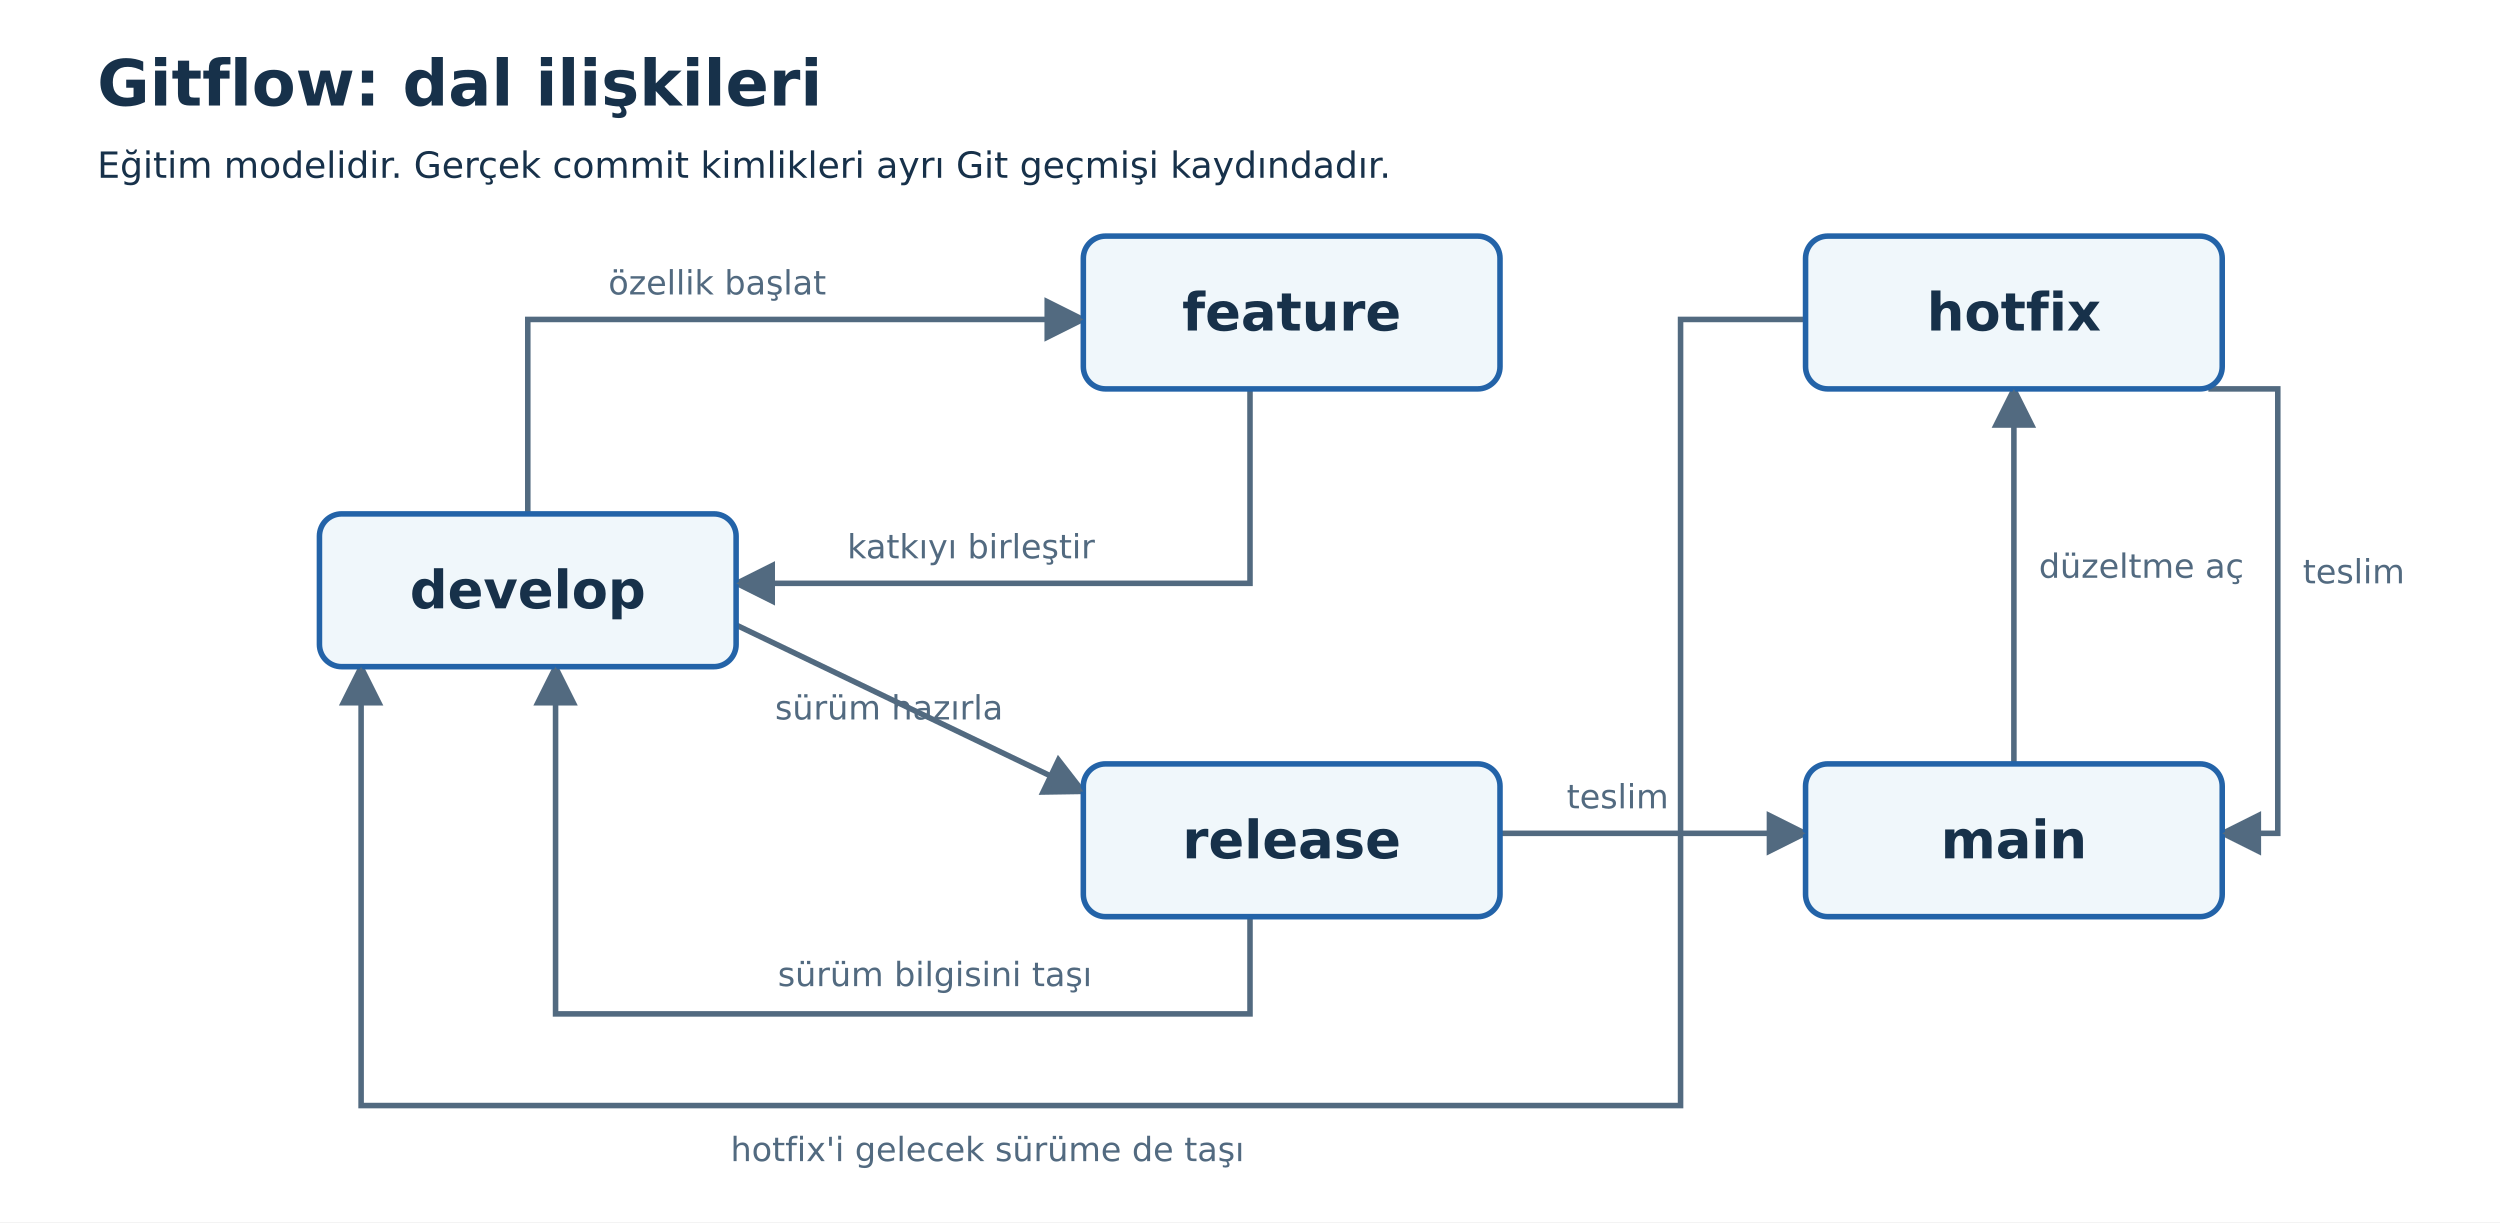
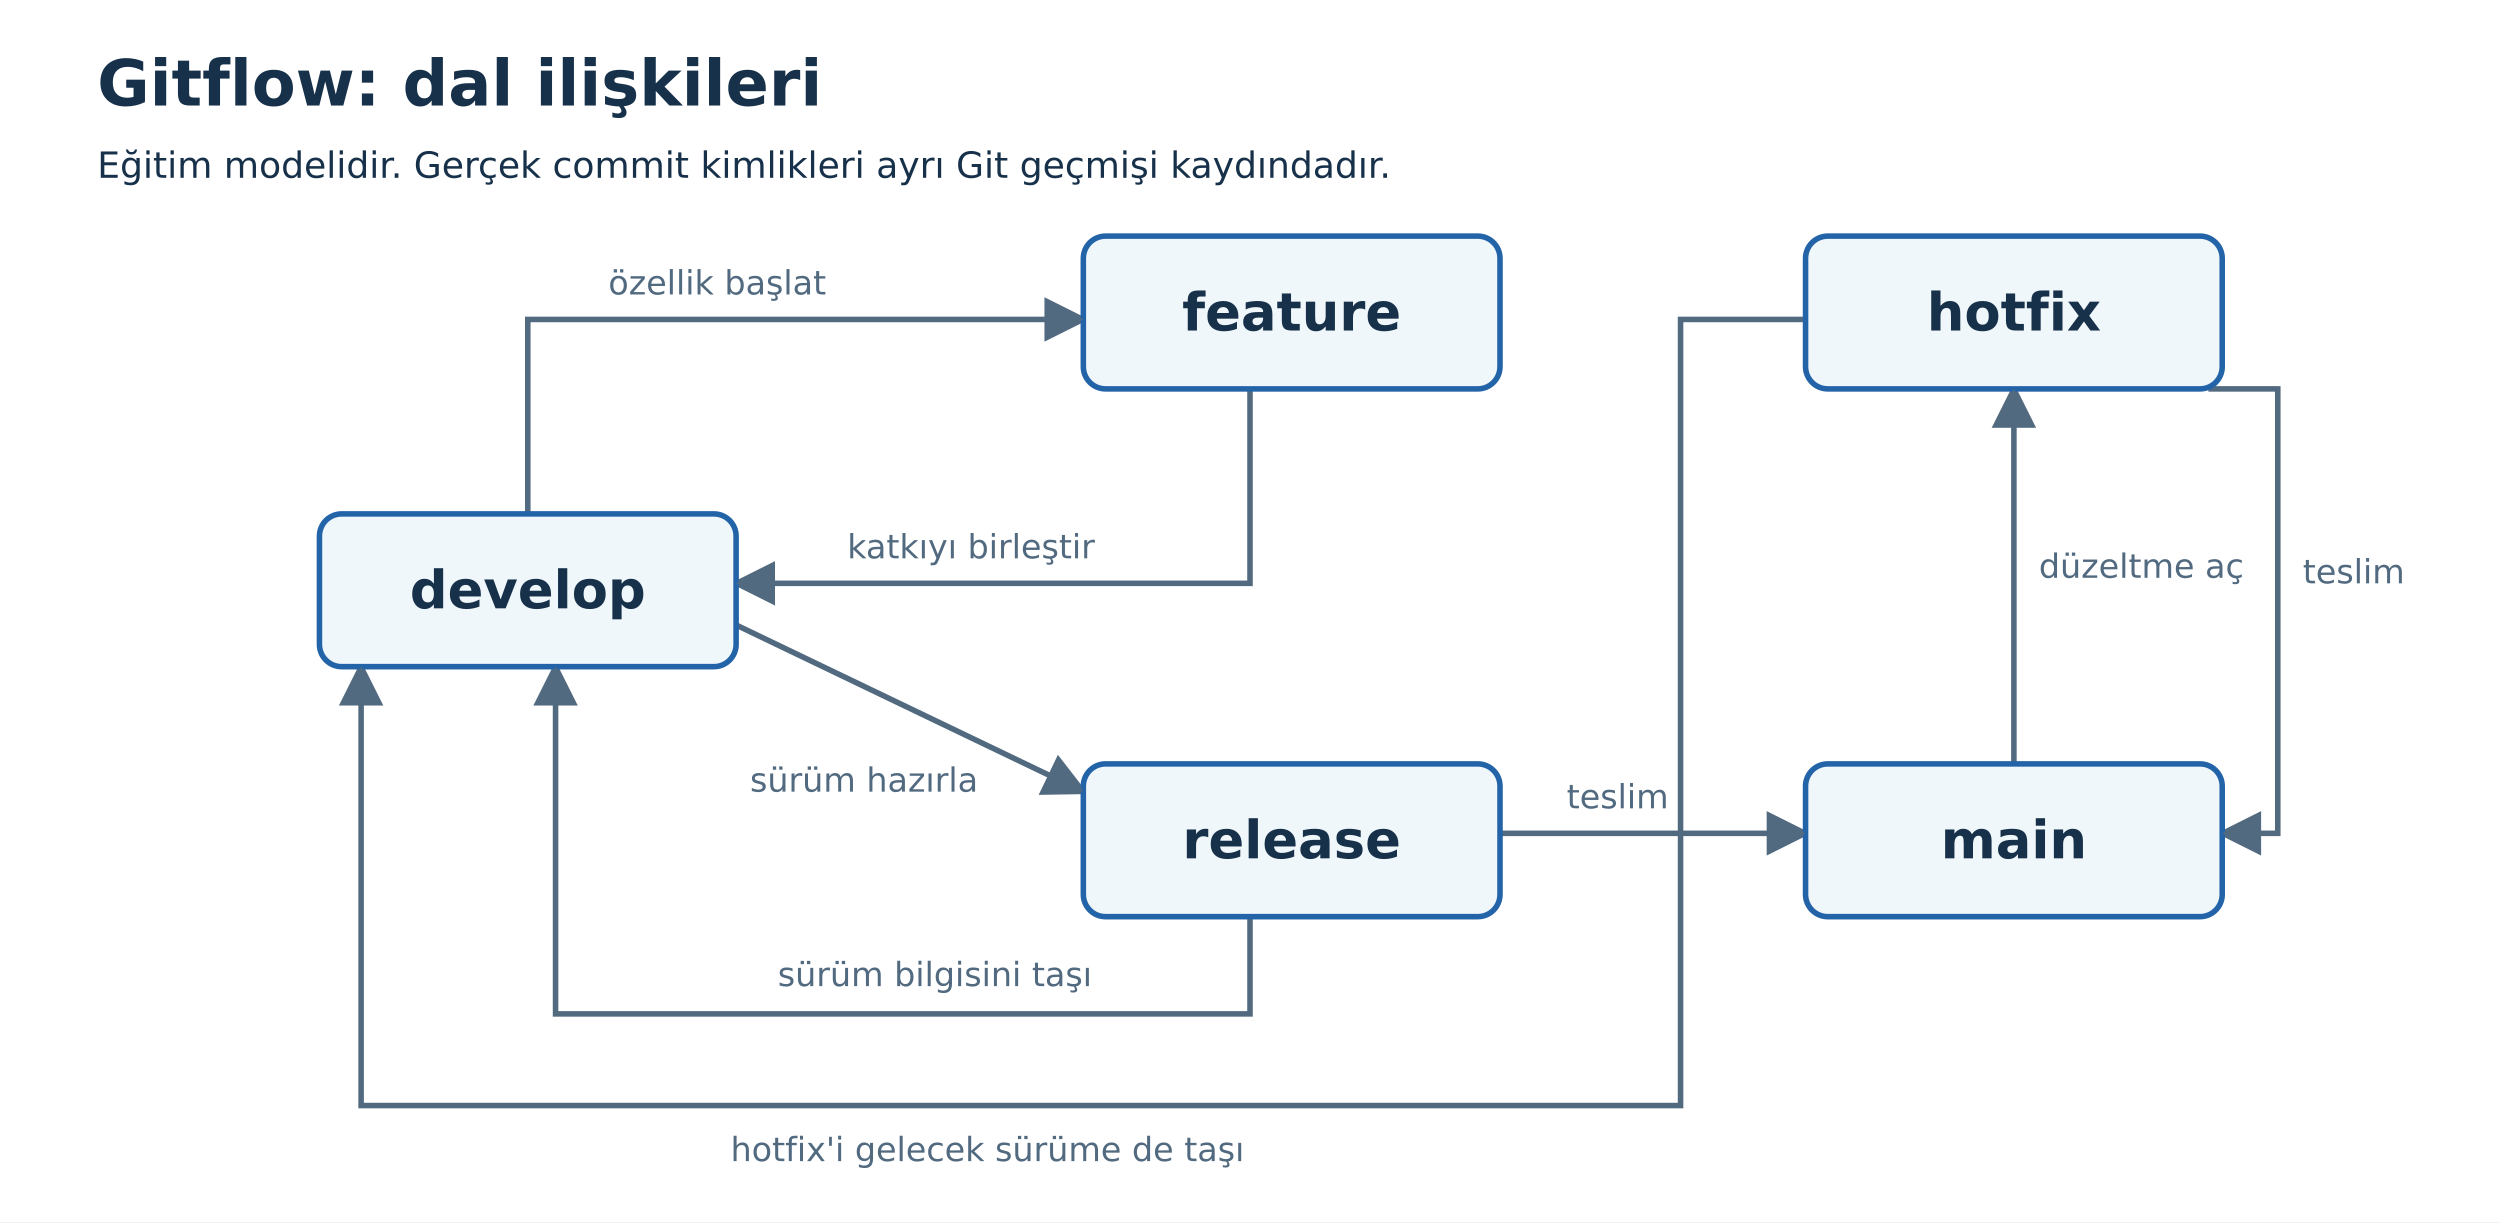
<svg xmlns="http://www.w3.org/2000/svg" width="900" height="440" viewBox="0 0 900 440" role="img" aria-label="Gitflow dal ilişkileri">
  <defs>
    <marker id="arrow" markerWidth="8" markerHeight="8" refX="7" refY="4" orient="auto-start-reverse">
      <path d="M0,0 L8,4 L0,8 Z" fill="#526A80" />
    </marker>
  </defs>
  <rect width="900" height="440" fill="#fff" />
  <g font-family="DejaVu Sans, sans-serif" fill="#17314A">
    <text x="35" y="38" font-size="23" font-weight="bold">Gitflow: dal ilişkileri</text>
    <text x="35" y="64" font-size="13">Eğitim modelidir. Gerçek commit kimlikleri ayrı Git geçmişi kaydındadır.</text>
  </g>
  <g stroke="#526A80" stroke-width="2" fill="none" marker-end="url(#arrow)">
    <path d="M190 185 L190 115 L390 115" />
    <path d="M450 140 L450 210 L265 210" />
    <path d="M265 225 L390 285" />
    <path d="M450 330 L450 365 L200 365 L200 240" />
    <path d="M525 300 L650 300" />
    <path d="M725 275 L725 140" />
    <path d="M795 140 L820 140 L820 300 L800 300" />
    <path d="M650 115 L605 115 L605 398 L130 398 L130 240" />
  </g>
  <g fill="#F0F7FB" stroke="#2363A8" stroke-width="2">
    <rect x="115" y="185" width="150" height="55" rx="8" />
    <rect x="390" y="85" width="150" height="55" rx="8" />
    <rect x="390" y="275" width="150" height="55" rx="8" />
    <rect x="650" y="275" width="150" height="55" rx="8" />
    <rect x="650" y="85" width="150" height="55" rx="8" />
  </g>
  <g font-family="DejaVu Sans, sans-serif" fill="#17314A" font-size="19" text-anchor="middle" font-weight="bold">
    <text x="190" y="219">develop</text>
    <text x="465" y="119">feature</text>
    <text x="465" y="309">release</text>
    <text x="725" y="309">main</text>
    <text x="725" y="119">hotfix</text>
  </g>
  <g font-family="DejaVu Sans, sans-serif" fill="#526A80" font-size="12">
    <text x="219" y="106">özellik başlat</text>
    <text x="305" y="201">katkıyı birleştir</text>
-     <text x="279" y="259">sürüm hazırla</text>
+     <text x="270" y="285">sürüm hazırla</text>
    <text x="280" y="355">sürüm bilgisini taşı</text>
    <text x="564" y="291">teslim</text>
    <text x="734" y="208">düzeltme aç</text>
    <text x="829" y="210">teslim</text>
    <text x="263" y="418">hotfix'i gelecek sürüme de taşı</text>
  </g>
  <g fill="#526A80">
    <polygon points="390,115 380,110 380,120" />
    <polygon points="265,210 275,205 275,215" />
    <polygon points="390,285 378,284 383,275" />
    <polygon points="200,240 195,250 205,250" />
    <polygon points="650,300 640,295 640,305" />
    <polygon points="725,140 720,150 730,150" />
    <polygon points="800,300 810,295 810,305" />
    <polygon points="130,240 125,250 135,250" />
  </g>
</svg>
